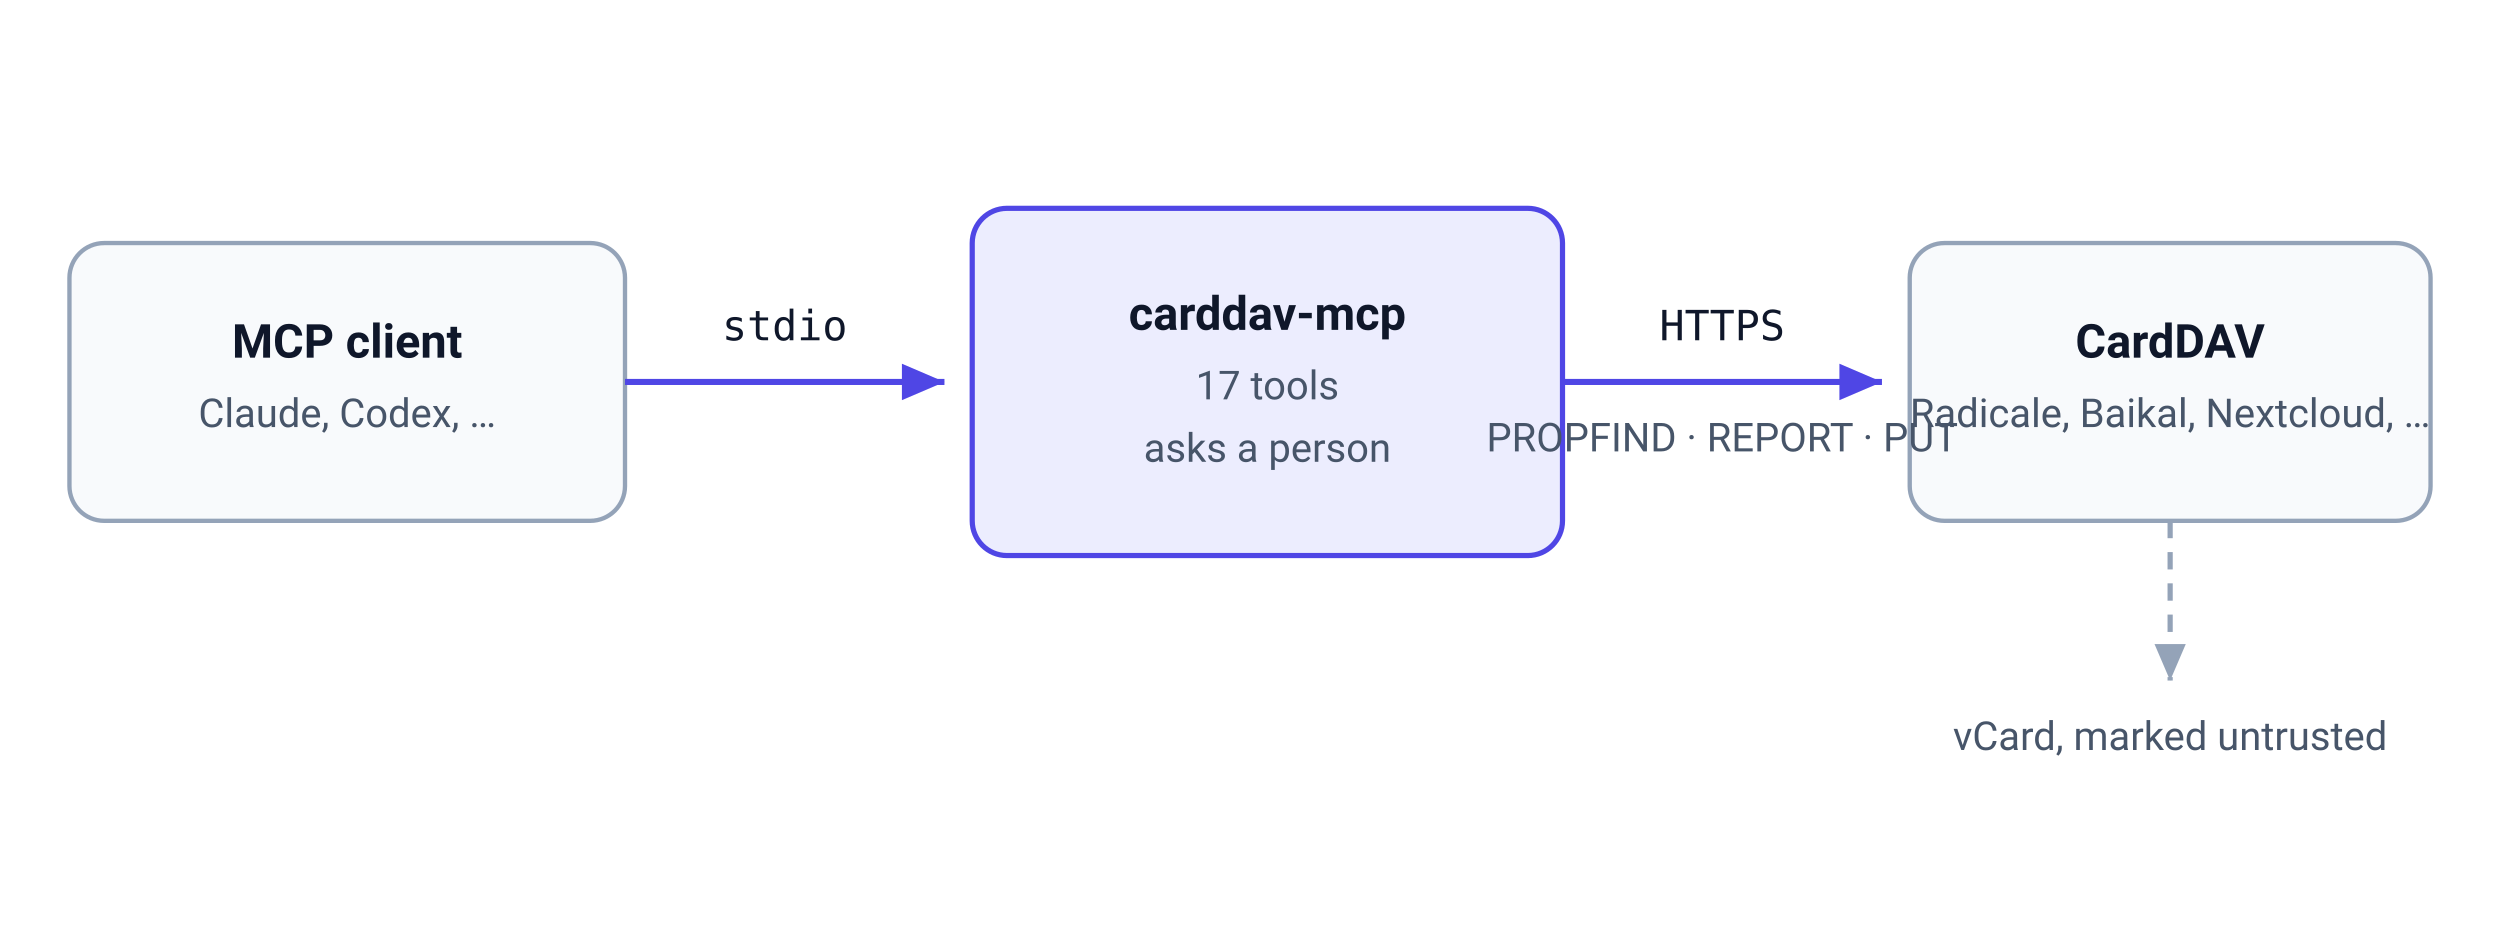
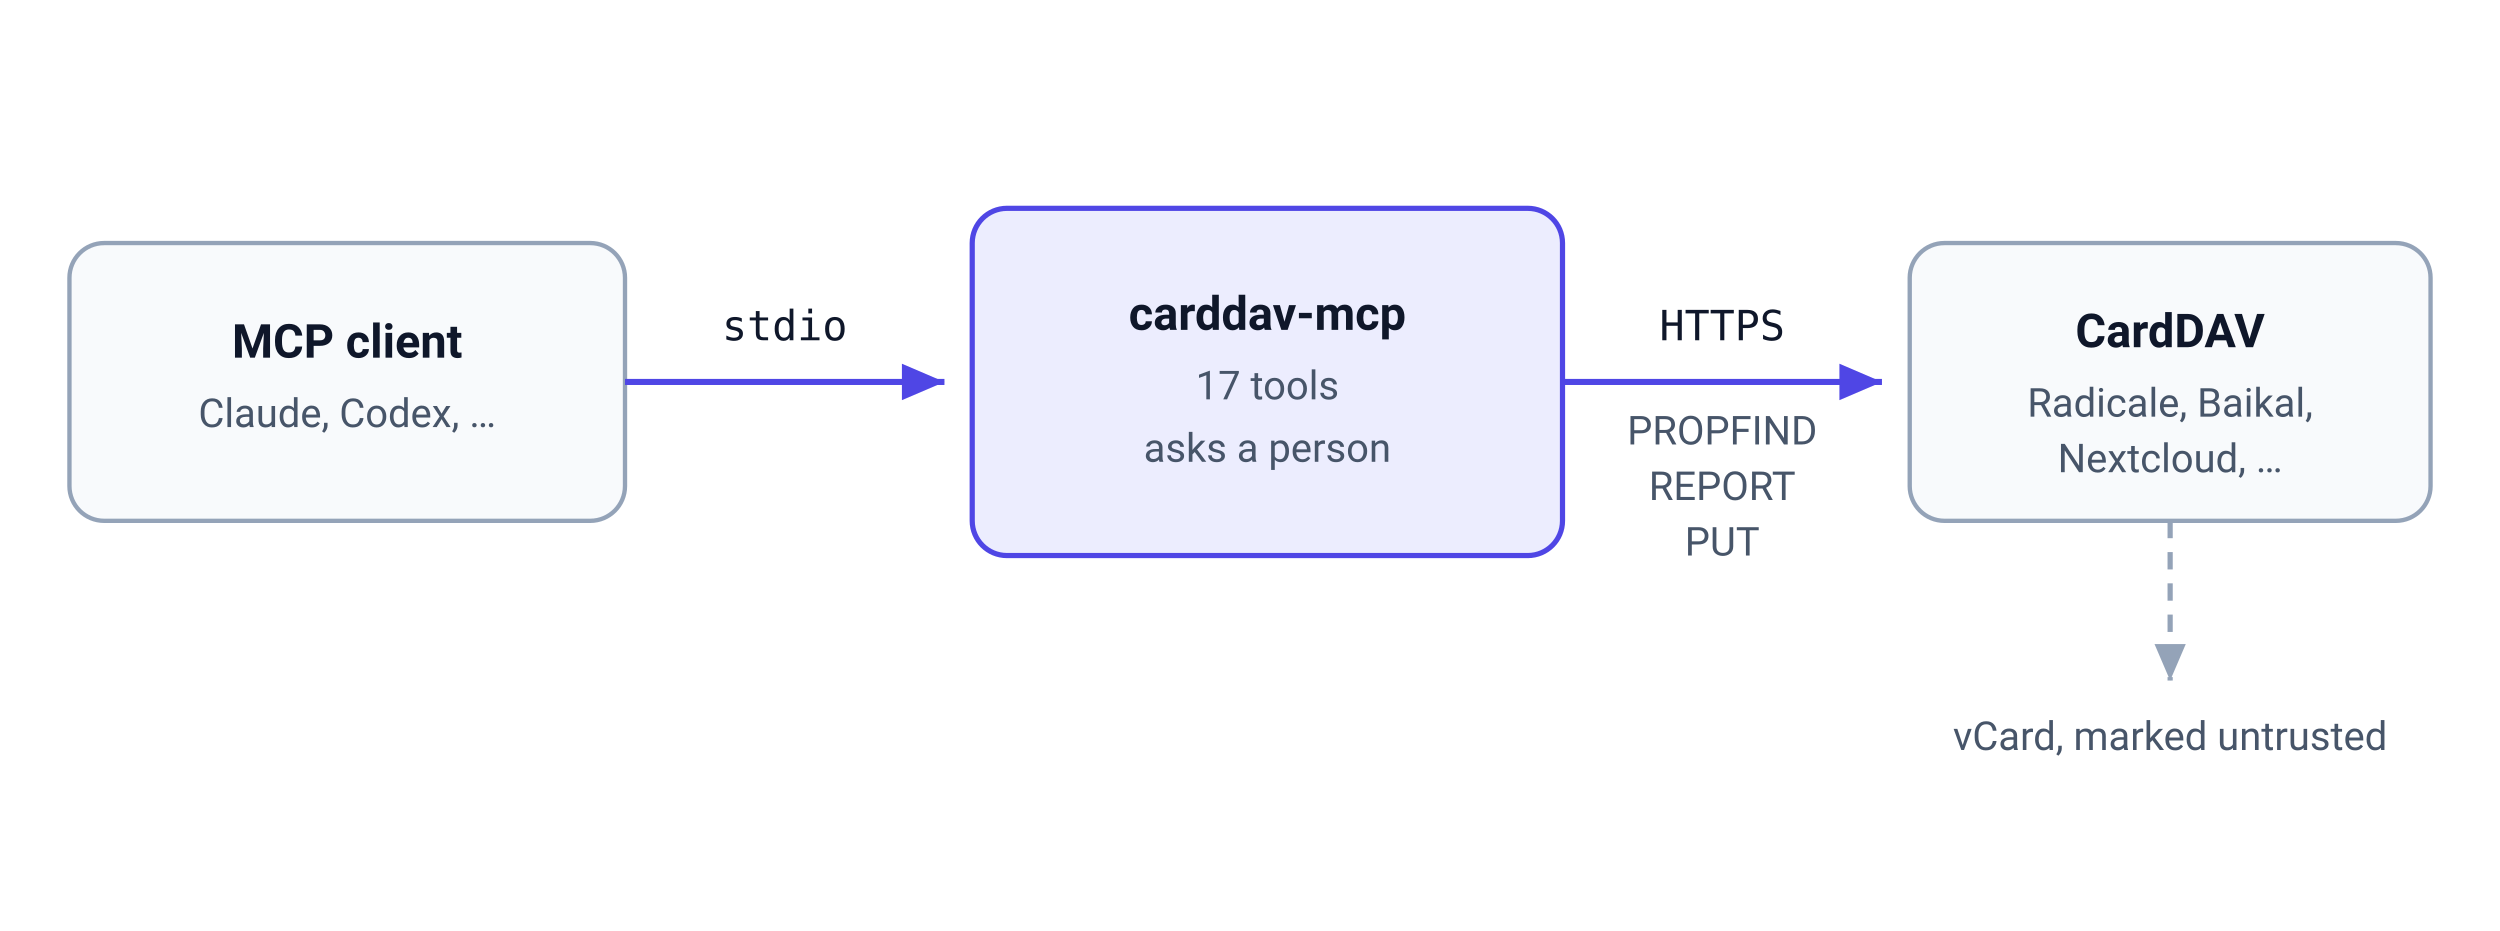
<svg xmlns="http://www.w3.org/2000/svg" viewBox="0 0 720 268" width="720" height="268" role="img" aria-labelledby="arch-title arch-desc">
  <style>
    .node { stroke-width: 1.25; }
    .node-accent { stroke-width: 1.5; }
    .edge { stroke-width: 1.5; fill: none; }
    .edge-accent { stroke-width: 1.75; fill: none; }
    .edge-dashed { stroke-dasharray: 5 4; }
    text { font-family: ui-sans-serif, system-ui, -apple-system, "Segoe UI", Roboto, "DejaVu Sans", sans-serif; font-size: 13px; }
    .label-title { font-size: 13.5px; font-weight: 600; }
    .label-mono { font-family: ui-monospace, SFMono-Regular, Menlo, Consolas, "DejaVu Sans Mono", monospace; font-size: 12px; }
    .label-muted { font-size: 11.5px; }

    .node { fill: #f8fafc; stroke: #94a3b8; }
    .node-accent { fill: rgba(99, 102, 241, 0.12); stroke: #4f46e5; }
    .edge { stroke: #94a3b8; }
    .edge-accent { stroke: #4f46e5; }
    text { fill: #0f172a; }
    .label-muted { fill: #475569; }
    marker path { fill: #94a3b8; stroke: none; }
    marker.accent path { fill: #4f46e5; }
  </style>
  <defs>
    <marker id="arch-arrow" markerWidth="9" markerHeight="9" refX="7" refY="3" orient="auto">
      <path d="M0,0 L7,3 L0,6 z" />
    </marker>
    <marker id="arch-arrow-accent" class="accent" markerWidth="9" markerHeight="9" refX="7" refY="3" orient="auto">
      <path d="M0,0 L7,3 L0,6 z" />
    </marker>
  </defs>
  <rect class="node" x="20" y="70" width="160" height="80" rx="10" />
  <text class="label-title" x="100" y="103" text-anchor="middle">MCP client</text>
  <text class="label-muted" x="100" y="123" text-anchor="middle">Claude, Codex, …</text>
  <rect class="node-accent" x="280" y="60" width="170" height="100" rx="10" />
  <text class="label-title" x="365" y="95" text-anchor="middle">carddav-mcp</text>
  <text class="label-muted" x="365" y="115" text-anchor="middle">17 tools</text>
  <text class="label-muted" x="365" y="133" text-anchor="middle">asks a person</text>
  <rect class="node" x="550" y="70" width="150" height="80" rx="10" />
-   <text class="label-title" x="625" y="103" text-anchor="middle">CardDAV</text>
-   <text class="label-muted" x="625" y="123" text-anchor="middle">Radicale, Baikal, Nextcloud, …</text>
+   <text class="label-title" x="625" y="100" text-anchor="middle">CardDAV</text>
+   <text class="label-muted" x="625" y="120" text-anchor="middle">Radicale, Baikal,</text>
+   <text class="label-muted" x="625" y="136" text-anchor="middle">Nextcloud, …</text>
  <path class="edge-accent" d="M180,110 L272,110" marker-end="url(#arch-arrow-accent)" />
  <text class="label-mono" x="226" y="98" text-anchor="middle">stdio</text>
  <path class="edge-accent" d="M450,110 L542,110" marker-end="url(#arch-arrow-accent)" />
  <text class="label-mono" x="496" y="98" text-anchor="middle">HTTPS</text>
-   <text class="label-muted" x="496" y="130" text-anchor="middle">PROPFIND · REPORT · PUT</text>
+   <text class="label-muted" x="496" y="128" text-anchor="middle">PROPFIND</text>
+   <text class="label-muted" x="496" y="144" text-anchor="middle">REPORT</text>
+   <text class="label-muted" x="496" y="160" text-anchor="middle">PUT</text>
  <path class="edge edge-dashed" d="M625,150 L625,196" marker-end="url(#arch-arrow)" />
  <text class="label-muted" x="625" y="216" text-anchor="middle">vCard, marked untrusted</text>
</svg>
